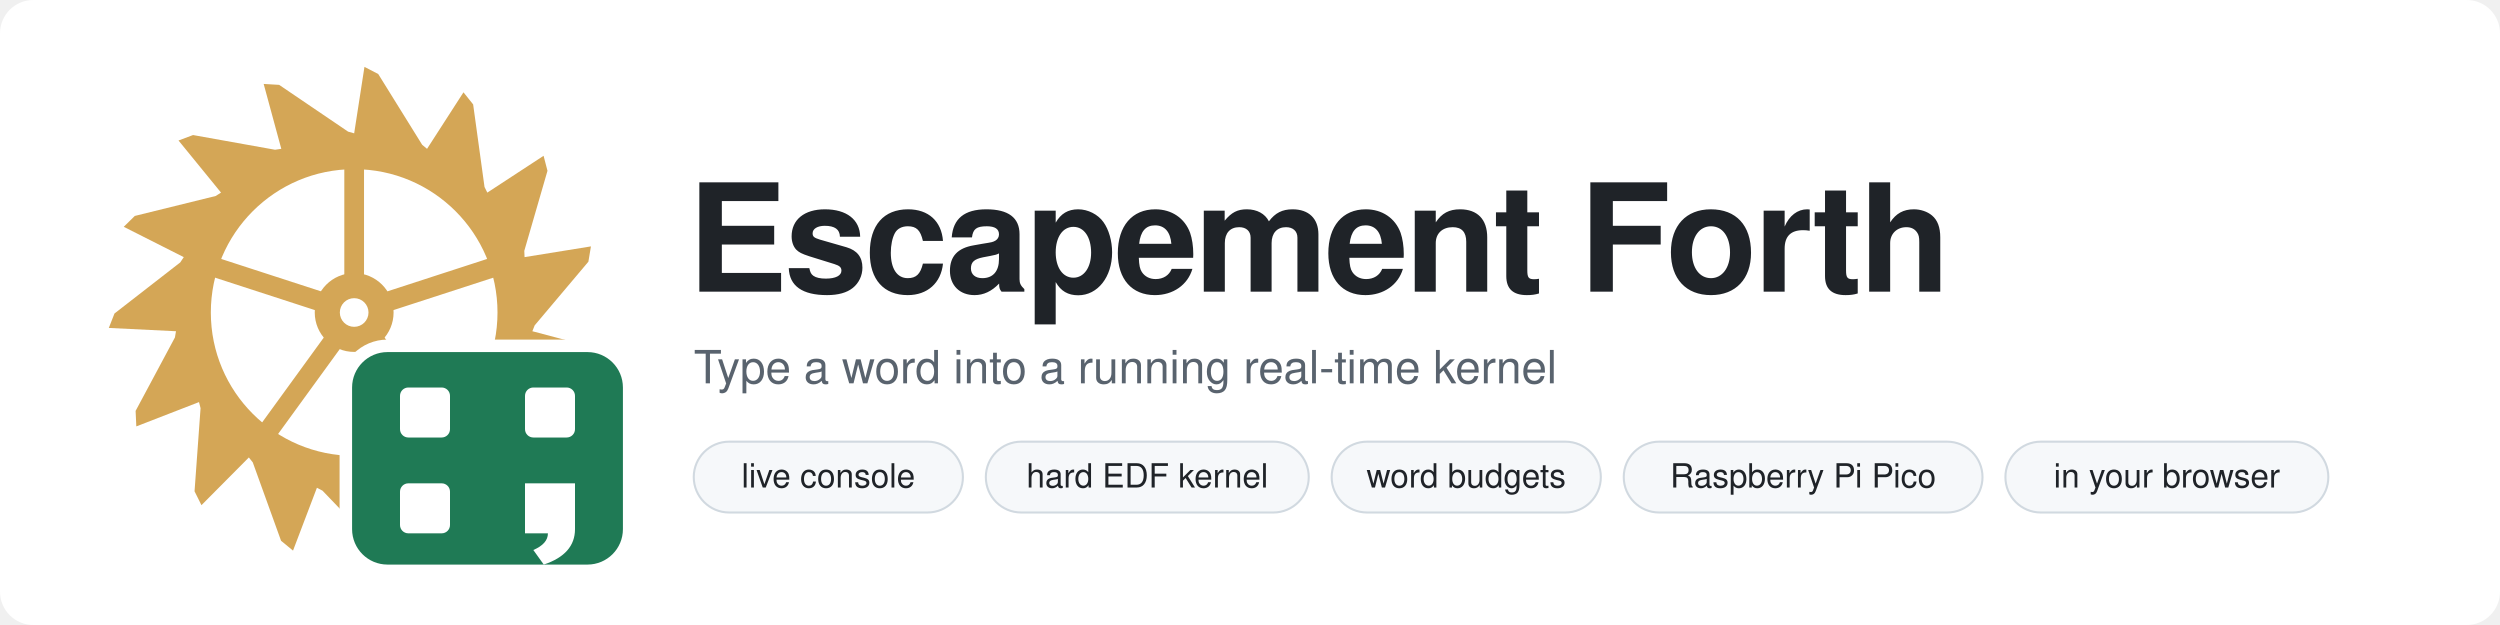
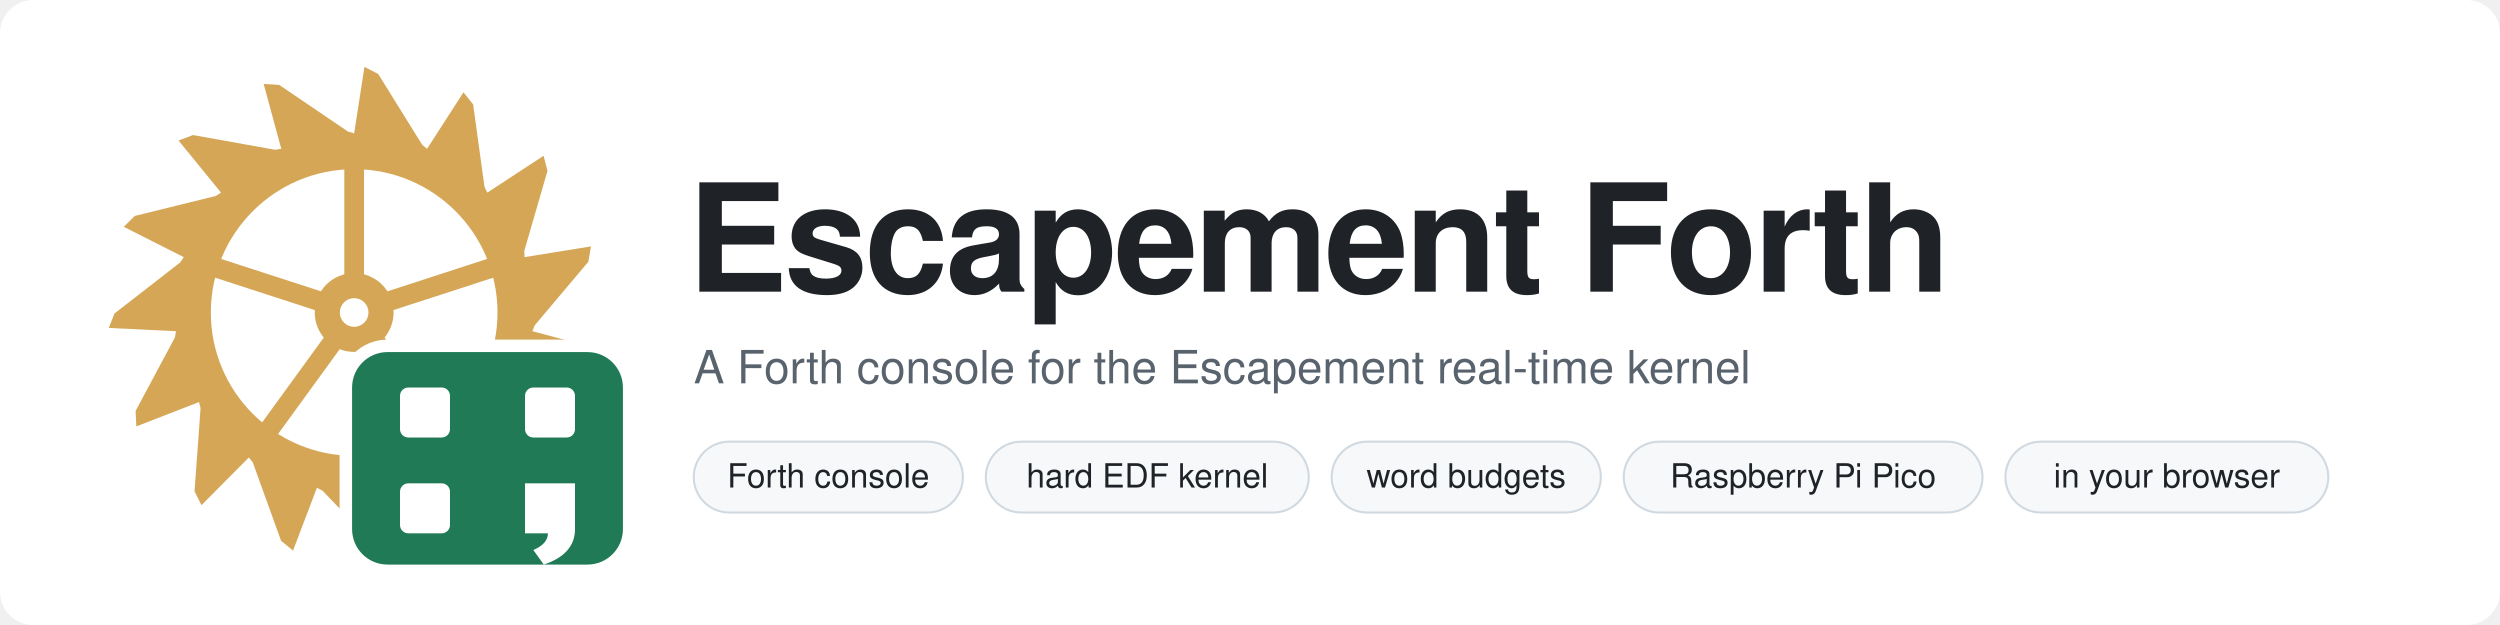
<svg xmlns="http://www.w3.org/2000/svg" width="1200" height="300" viewBox="0 0 1200 300" font-family="ui-sans-serif,-apple-system,Segoe UI,Helvetica,Arial,sans-serif">
  <rect width="1200" height="300" rx="16" fill="#ffffff" />
  <path d="M170.00 64.00 L174.94 32.10 L181.55 35.53 L202.65 69.51 L204.98 71.44 L222.47 44.31 L227.11 50.12 L232.57 89.75 L233.91 92.45 L260.92 74.78 L262.79 81.99 L251.66 120.41 L251.79 123.42 L283.65 118.27 L282.43 125.61 L256.64 156.18 L255.53 158.99 L286.73 167.24 L282.64 173.45 L246.64 190.89 L244.48 193.00 L269.63 213.23 L263.36 217.23 L223.38 218.52 L220.55 219.58 L235.30 248.28 L227.94 249.39 L190.90 234.31 L187.88 234.12 L189.68 266.35 L182.51 264.37 L154.80 235.52 L152.12 234.12 L140.65 264.29 L134.91 259.57 L121.33 221.94 L119.45 219.58 L96.70 242.48 L93.38 235.82 L96.27 195.93 L95.52 193.00 L65.43 204.67 L65.09 197.23 L83.97 161.97 L84.47 158.99 L52.23 157.41 L54.95 150.48 L86.54 125.94 L88.21 123.42 L59.40 108.87 L64.70 103.65 L103.54 94.07 L106.09 92.45 L85.69 67.44 L92.66 64.82 L132.03 71.88 L135.02 71.44 L126.56 40.29 L133.99 40.73 L167.09 63.19 Z" fill="#d4a656" />
  <circle cx="170" cy="150" r="68.8" fill="#ffffff" />
  <line x1="170" y1="150" x2="170" y2="79.48" stroke="#d4a656" stroke-width="9.46" stroke-linecap="round" />
  <line x1="170" y1="150" x2="237.07" y2="128.21" stroke="#d4a656" stroke-width="9.46" stroke-linecap="round" />
  <line x1="170" y1="150" x2="211.45" y2="207.05" stroke="#d4a656" stroke-width="9.46" stroke-linecap="round" />
  <line x1="170" y1="150" x2="128.55" y2="207.05" stroke="#d4a656" stroke-width="9.46" stroke-linecap="round" />
  <line x1="170" y1="150" x2="102.93" y2="128.21" stroke="#d4a656" stroke-width="9.46" stroke-linecap="round" />
  <circle cx="170" cy="150" r="18.92" fill="#d4a656" />
  <circle cx="170" cy="150" r="6.88" fill="#ffffff" />
  <rect x="166" y="166" width="136" height="108" rx="20" fill="#1f7a55" stroke="#ffffff" stroke-width="6" />
  <g fill="#ffffff">
    <rect x="192" y="186" width="24" height="24" rx="4" />
    <rect x="192" y="232" width="24" height="24" rx="4" />
    <rect x="252" y="186" width="24" height="24" rx="4" />
    <path d="M252 232h24v22q0 12-15 17l-5-7q7-3 7-8h-11z" />
  </g>
  <text x="330" y="140" font-size="72" font-weight="700" fill="#1f2328" letter-spacing="-1.5">Escapement Forth</text>
-   <text x="333" y="184" font-size="22" fill="#59636e">Type a word into a running real-time kernel</text>
+   <text x="333" y="184" font-size="22" fill="#59636e">A Forth console for the Escapement real-time kernel</text>
  <rect x="333.0" y="212" width="129.2" height="34" rx="17" fill="#f6f8fa" stroke="#d1d9e0" />
-   <text x="397.6" y="234" font-size="16" fill="#1f2328" text-anchor="middle">live console</text>
+   <text x="397.6" y="234" font-size="16" fill="#1f2328" text-anchor="middle">Forth console</text>
  <rect x="473.2" y="212" width="155.0" height="34" rx="17" fill="#f6f8fa" stroke="#d1d9e0" />
  <text x="550.7" y="234" font-size="16" fill="#1f2328" text-anchor="middle">hard EDF kernel</text>
  <rect x="639.2" y="212" width="129.2" height="34" rx="17" fill="#f6f8fa" stroke="#d1d9e0" />
  <text x="703.8" y="234" font-size="16" fill="#1f2328" text-anchor="middle">word budgets</text>
  <rect x="779.4" y="212" width="172.2" height="34" rx="17" fill="#f6f8fa" stroke="#d1d9e0" />
  <text x="865.5" y="234" font-size="16" fill="#1f2328" text-anchor="middle">Raspberry Pi Pico</text>
  <rect x="962.6" y="212" width="155.0" height="34" rx="17" fill="#f6f8fa" stroke="#d1d9e0" />
  <text x="1040.1" y="234" font-size="16" fill="#1f2328" text-anchor="middle">in your browser</text>
</svg>
